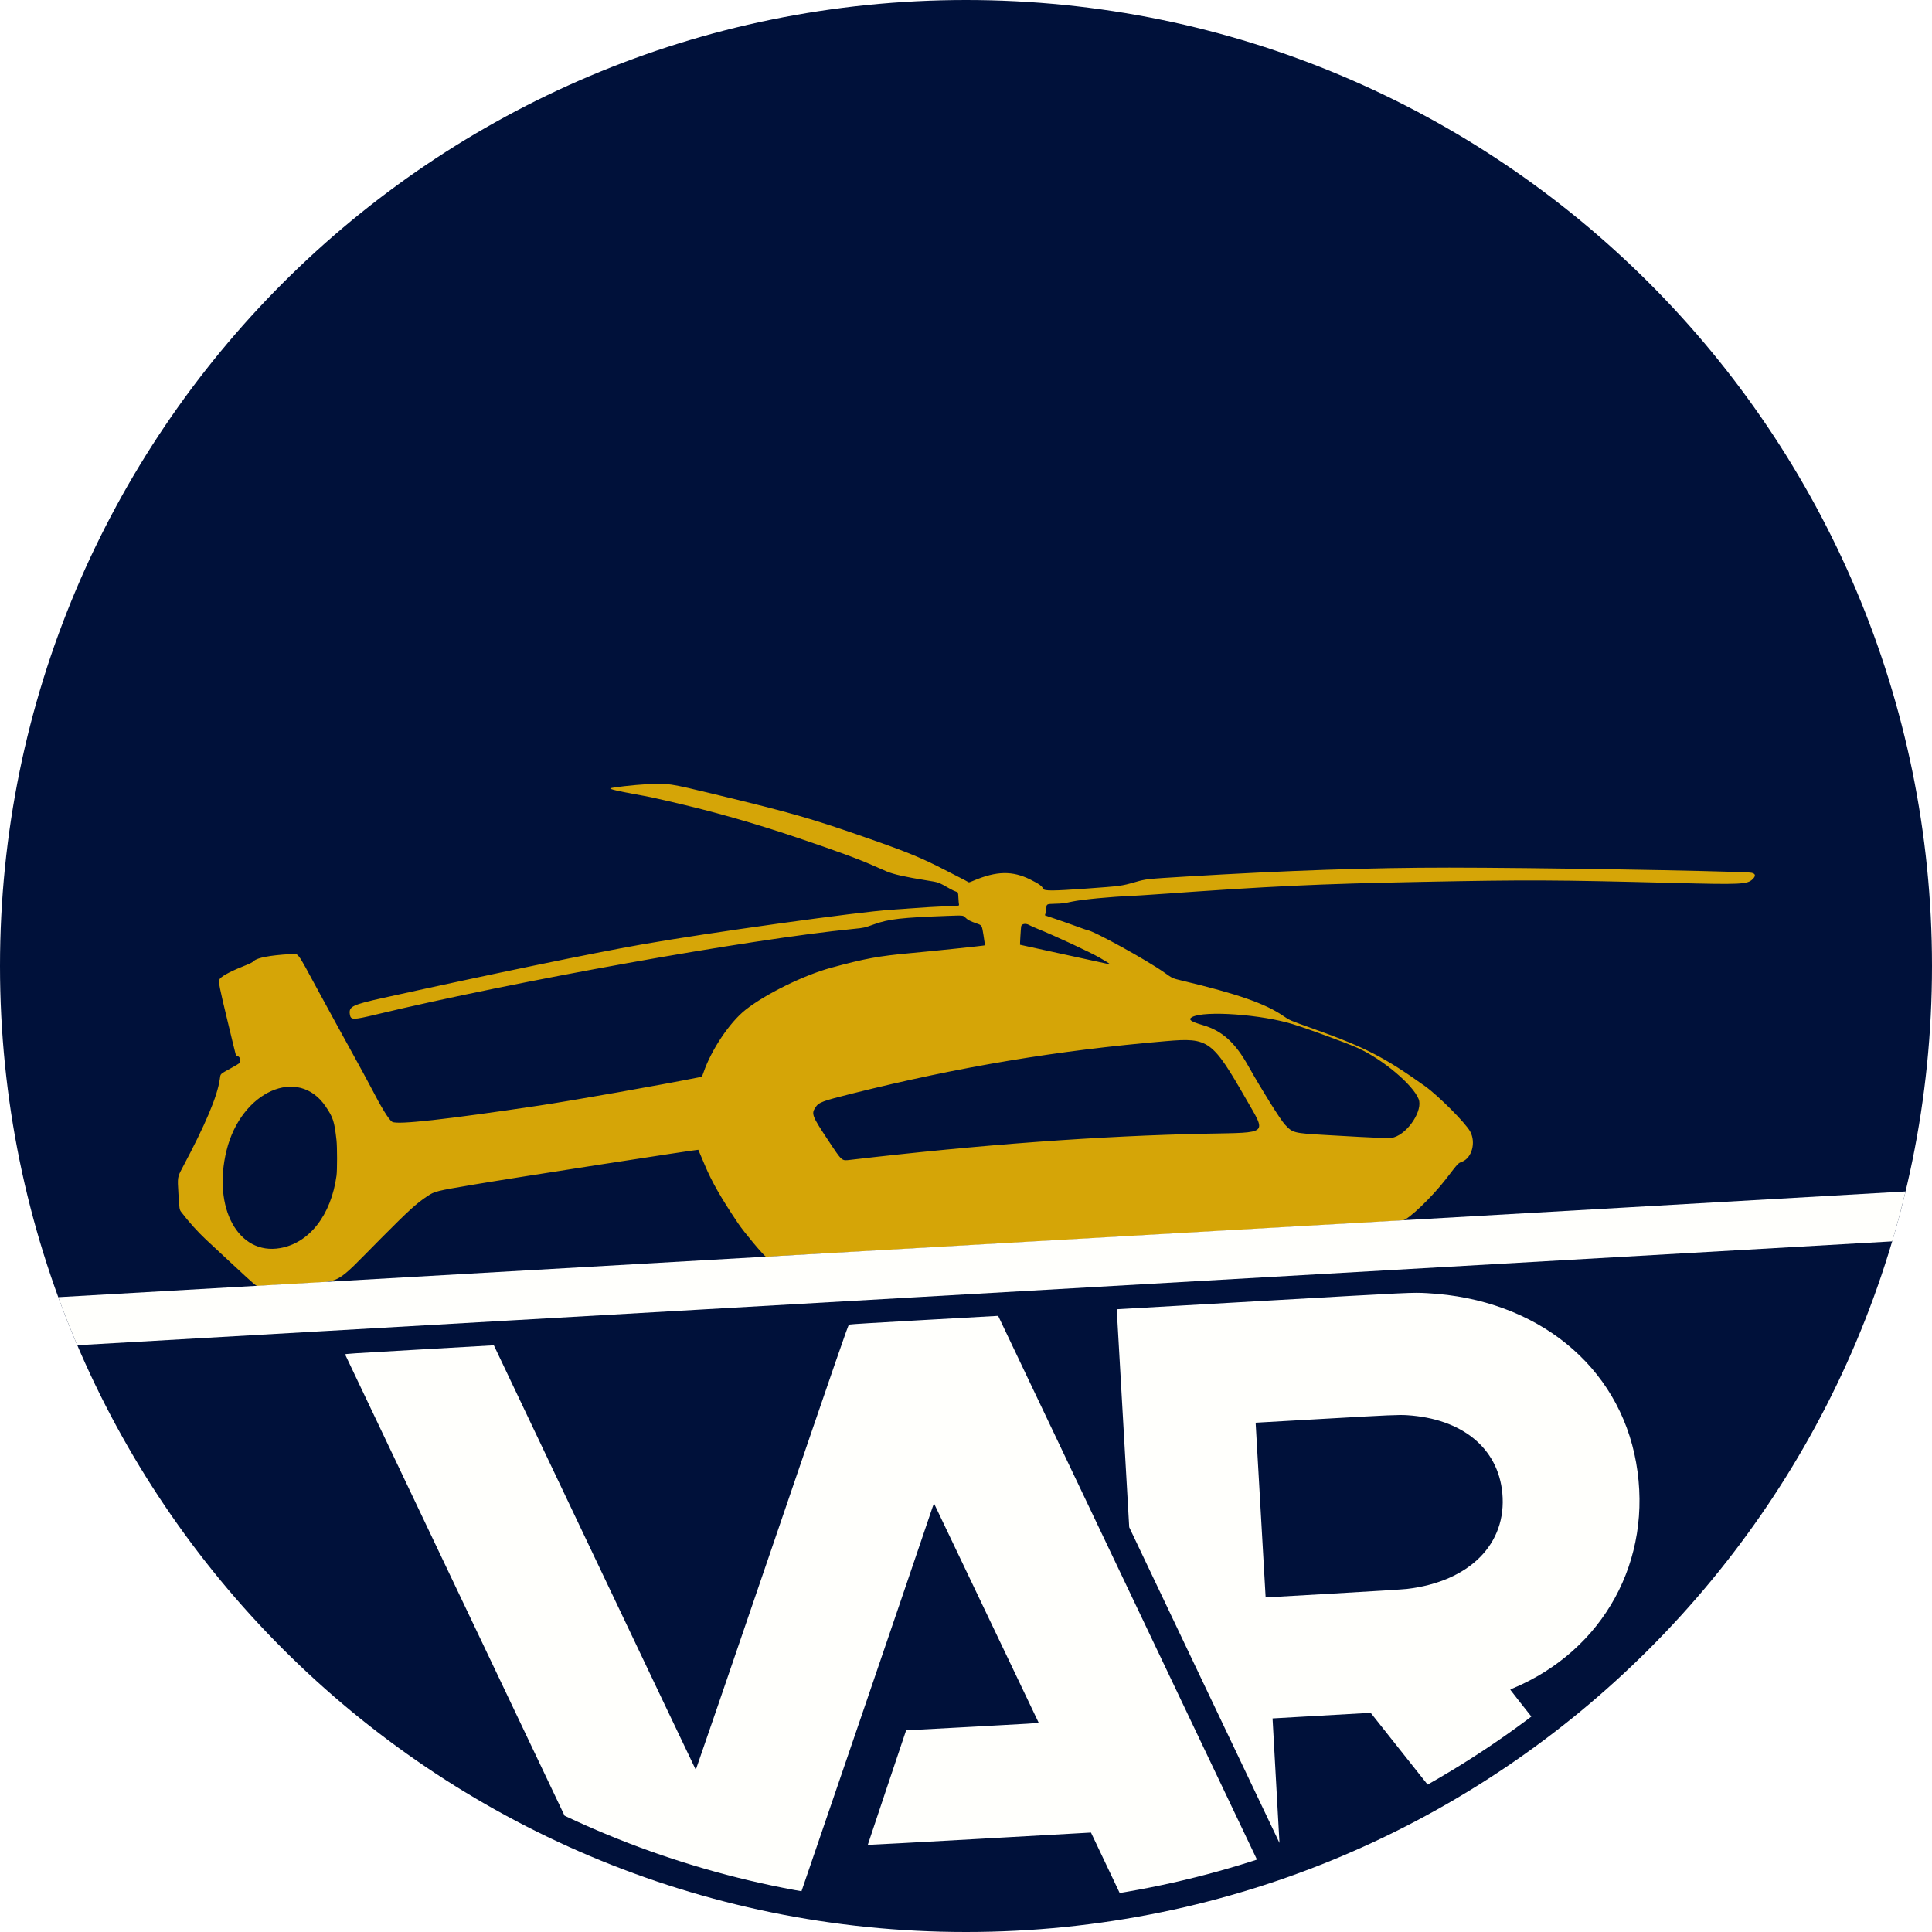
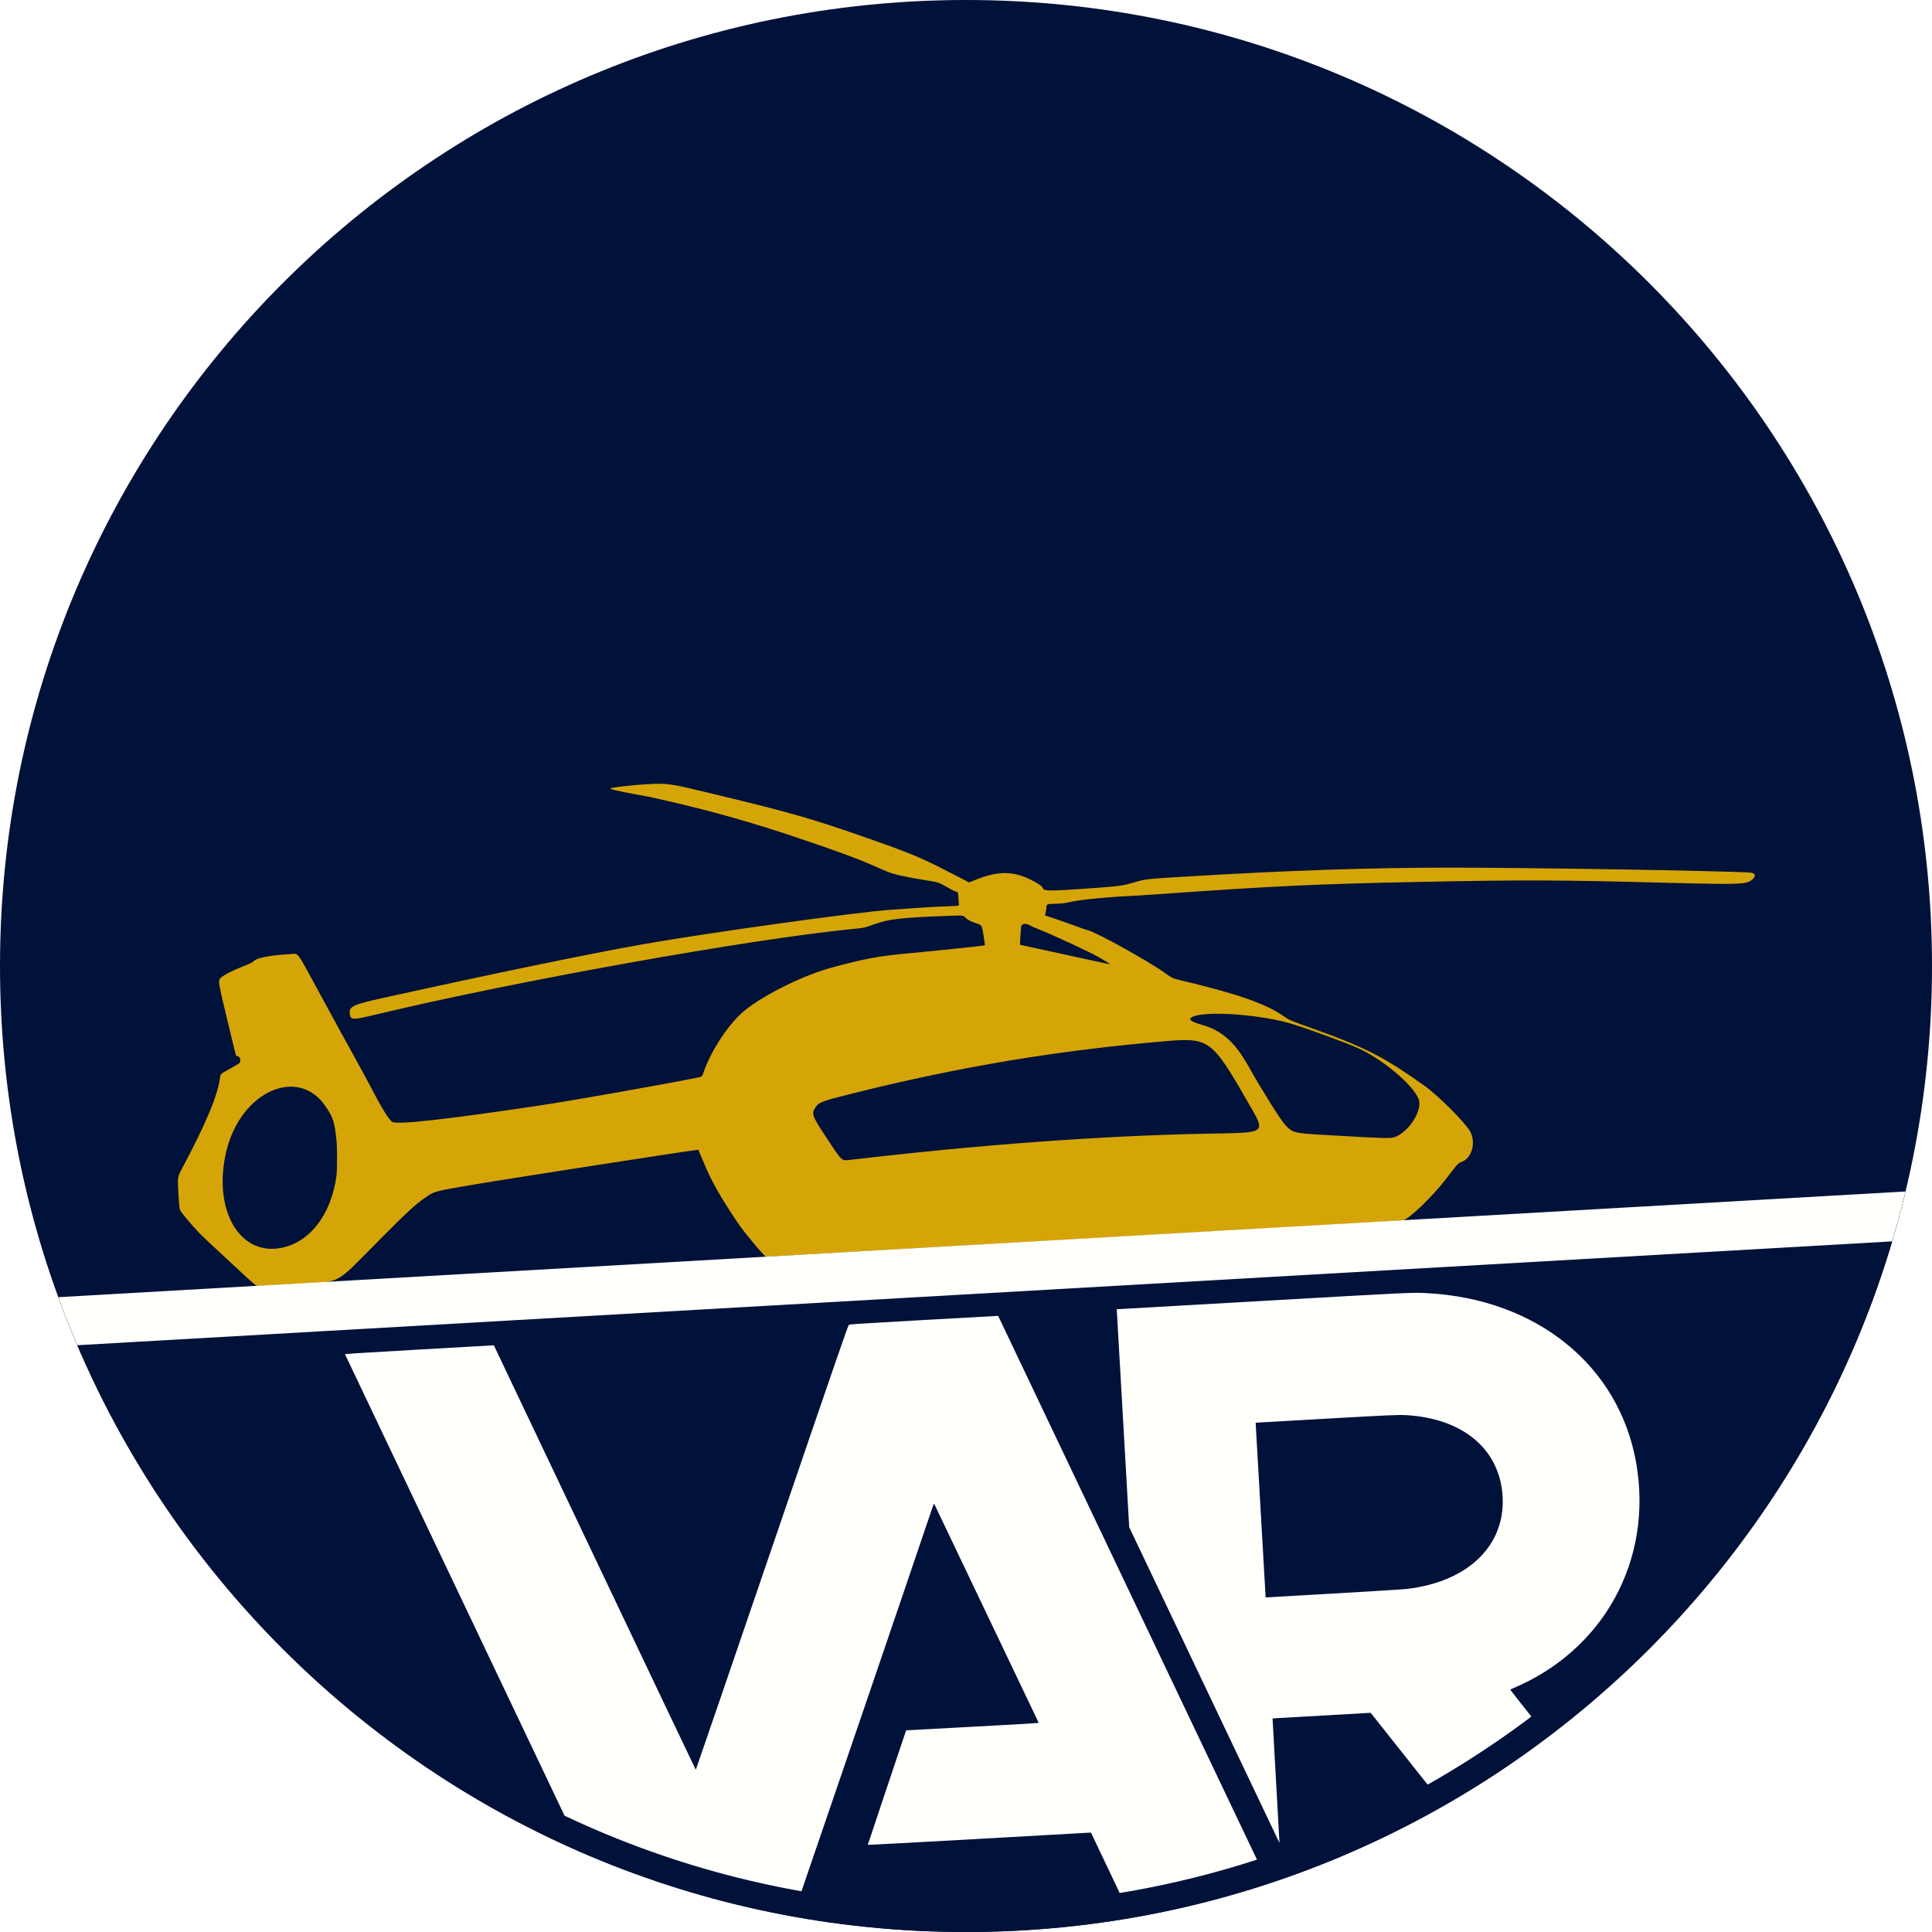
<svg xmlns="http://www.w3.org/2000/svg" viewBox="0 0 512 512" width="512" height="512">
  <defs>
-     <clipPath id="p9">
+     <clipPath id="e8">
      <circle cx="256" cy="256" r="256" />
    </clipPath>
  </defs>
-   <g clip-path="url(#p9)">
+   <g clip-path="url(#e8)">
    <circle cx="256" cy="256" r="256" fill="#00113A" />
+     <g transform="rotate(-3.275 256 256)">
+       <g transform="translate(0,330)">
+         <rect x="-512" y="0" width="1536" height="1024" fill="#00113A" />
+       </g>
+     </g>
    <g fill="#D5A507" transform="translate(47.00,207.72) scale(0.418)">
      <path d="M35.7 305.27C27.86 297.99 20 290.67 18.23 289.02C12.94 284.07 7.26 277.76 2.59 271.63C1.3 269.94 1.3 269.94 0.67 259.67C0.04 249.4 0.04 249.4 3.21 243.43C17.85 215.93 25.31 198.26 26.9 187.33C27.45 183.58 26.65 184.36 34.25 180.13C39.92 176.97 39.91 176.98 39.91 175.49C39.91 173.85 39.02 172.61 37.83 172.6C37.11 172.6 37.81 175.22 31.69 149.81C26.64 128.87 26.11 126.2 26.67 124.15C27.12 122.49 32.62 119.37 41.13 115.95C46.53 113.78 47.49 113.3 48.58 112.26C50.67 110.26 58.97 108.69 71.24 107.99C77.19 107.64 74.98 104.81 89.29 131.15C96.15 143.79 105.73 161.29 110.57 170.04C115.41 178.79 120.75 188.62 122.44 191.88C129.48 205.52 134.23 213.21 136.29 214.34C139.72 216.22 170.18 212.83 229.23 204.01C250.02 200.91 306.75 190.88 330.23 186.17C332.66 185.68 332.66 185.68 333.54 183.12C338.5 168.63 350.1 151.3 360.17 143.32C372.8 133.3 397.13 121.34 414.41 116.63C435.84 110.79 444.66 109.17 464.81 107.34C479.81 105.98 511.76 102.62 512.05 102.38C512.08 102.36 511.65 99.49 511.1 96.01C510.1 89.68 510.1 89.68 506.87 88.58C502.65 87.13 501 86.26 499.45 84.67C498.18 83.37 498.18 83.37 487.88 83.75C459.05 84.82 451.08 85.73 441.9 89.01C435.4 91.33 435.45 91.31 428.8 91.97C362.81 98.45 214.12 125.11 126.21 146.21C111.13 149.83 109.91 149.82 109.35 146.09C108.62 141.18 110.96 140.04 130.7 135.68C199.78 120.43 262.82 107.4 294.63 101.81C336.98 94.36 431.41 81.22 452.54 79.84C455.13 79.67 462.05 79.18 467.91 78.75C473.77 78.33 480.74 77.91 483.41 77.82C496.02 77.41 495.76 77.44 495.55 76.49C495.44 76.03 495.28 74.08 495.18 72.17C495.01 68.69 495.01 68.69 493.75 68.38C493.06 68.2 491.24 67.34 489.71 66.47C482.4 62.32 482.87 62.48 475.05 61.23C461.69 59.09 454.17 57.41 449.82 55.59C448.42 55 444.91 53.47 442.02 52.19C431.61 47.57 418.28 42.66 392.8 34.08C364.87 24.67 339.59 17.5 311.76 11.09C299.95 8.37 299.99 8.38 290.21 6.6C279.38 4.63 274.04 3.36 274.55 2.87C275.14 2.3 289.73 0.65 297.88 0.23C311.16 -0.46 311.55 -0.4 341.15 6.74C389.7 18.46 402.15 22.04 437.97 34.58C462.99 43.33 472.02 47.05 486.52 54.55C489.7 56.2 494.13 58.47 496.36 59.59C498.58 60.72 500.74 61.86 501.14 62.13C501.87 62.62 501.89 62.62 504.82 61.38C519.4 55.23 529.43 55.03 540.79 60.69C546.35 63.46 548.17 64.78 548.98 66.6C549.58 67.97 555.31 67.94 575.92 66.45C598.39 64.83 598.39 64.83 607.34 62.29C614.29 60.32 614.14 60.33 639.56 58.79C703.41 54.93 756.26 53.13 806.36 53.13C858.12 53.13 977.54 55.09 996.82 56.26C1000.43 56.48 1001.17 58.14 998.71 60.49C995.29 63.76 991.43 63.94 948.73 62.85C873.08 60.91 856.08 60.83 788.97 62.17C722.22 63.5 694.67 64.8 620.01 70.11C613.86 70.55 607 70.98 604.77 71.07C591.89 71.59 573.5 73.35 567.47 74.64C561.97 75.82 561.32 75.9 556.36 76.04C551.11 76.19 551.11 76.19 550.94 78.75C550.84 80.16 550.57 81.77 550.34 82.33C550.01 83.11 549.99 83.38 550.24 83.47C550.42 83.53 553.42 84.55 556.9 85.72C560.39 86.9 566.25 88.96 569.93 90.32C573.61 91.67 576.74 92.77 576.89 92.77C580.14 92.77 614.7 111.79 625.81 119.69C630.93 123.34 630.93 123.34 636.87 124.75C672.02 133.12 689.95 139.38 701.29 147.24C705.18 149.93 705.18 149.93 720.24 155.31C752.95 166.98 765.35 173.35 790.99 191.66C799.5 197.73 816.67 214.97 819.64 220.42C823.42 227.36 820.75 237.21 814.42 239.63C811.9 240.59 812.26 240.2 804.25 250.61C795.46 262.02 780.6 276.24 776.87 276.82C775.66 277 373.53 299.94 373.25 299.84C371.87 299.33 359.32 284.34 355.46 278.59C344.66 262.51 338.75 252.16 334.39 241.69C332.21 236.45 330.36 232.1 330.28 232.02C329.97 231.71 213.68 249.73 187.97 254.08C164.08 258.12 163.13 258.35 158.5 261.43C151.54 266.06 146.73 270.44 129.11 288.18C98.73 318.77 105.03 315.29 77.25 316.85C63.91 317.61 52.31 318.29 51.48 318.37C49.96 318.52 49.96 318.52 35.7 305.27ZM65.16 294.35C83.73 291.12 97.51 273.39 100.91 248.38C101.38 244.97 101.37 230.17 100.9 226C99.56 213.99 98.8 211.61 94.02 204.55C76.64 178.83 40.43 194.92 31.18 232.47C22.2 268.91 38.7 298.96 65.16 294.35ZM426.51 238.42C508.82 228.76 585.47 223.14 652.64 221.81C692.24 221.03 690.56 222.48 677.71 200.11C656.08 162.43 653.86 160.82 626.75 163.14C557.73 169.02 495.94 179.34 427.86 196.36C408.78 201.13 406.7 201.91 404.56 205.13C401.84 209.25 402.31 210.47 412.79 226.27C421.54 239.45 421.09 239.05 426.51 238.42ZM771.34 224.12C780.47 221.3 789.76 206.88 786.96 199.86C783.31 190.7 764.16 174.62 748.38 167.48C741.64 164.43 718.63 155.97 707.64 152.51C687.74 146.23 651.12 143.59 643.34 147.88C640.63 149.37 642.43 150.74 649.96 152.91C662.3 156.47 670.56 163.87 679.03 178.98C687.23 193.6 699.29 212.89 702.16 215.99C707.1 221.32 707.66 221.47 727.59 222.62C764.71 224.76 768.81 224.9 771.34 224.12ZM591.15 114.24C591.15 114.08 588 112.11 584.82 110.28C578.3 106.55 556.35 96.34 545.07 91.8C543.08 91 540.82 89.97 540.03 89.52C537.82 88.26 535.19 88.74 534.96 90.44C534.72 92.22 534.14 101.92 534.27 102.04C534.33 102.09 541.55 103.67 550.3 105.55C559.05 107.43 571.61 110.17 578.21 111.63C589.8 114.19 591.15 114.47 591.15 114.24Z" fill-rule="evenodd" />
    </g>
    <g transform="translate(256,330) rotate(-3.275)">
      <rect x="-614.4" y="0" width="1228.8" height="13" fill="#FFFFFC" />
    </g>
    <g transform="rotate(-3.275 256 256)">
      <defs>
-         <clipPath id="wc8">
+         <clipPath id="wc9">
          <circle cx="256" cy="256" r="249.00" />
        </clipPath>
      </defs>
-       <g clip-path="url(#wc8)">
+       <g clip-path="url(#wc9)">
        <g fill="#FFFFFC" transform="translate(85.82,349.00) scale(0.34037)">
          <path d="M289.74 479.69C249.1 462.82 211.02 441.92 174.82 416.64C167.25 411.34 167.25 411.34 166.37 409.23C162.93 400.93 0.18 1.51 0.07 1.11C-0.06 0.62 2.84 0.59 58.01 0.59L116.09 0.59L185.06 170.03C222.99 263.22 254.1 339.51 254.19 339.56C254.28 339.61 285.4 263.37 323.34 170.12C384.28 20.39 392.41 0.59 392.96 0.59C393.29 0.59 393.7 0.46 393.87 0.29C394.06 0.1 413.57 0.02 451.79 0.07L509.42 0.15L544.76 86.85C564.2 134.53 608.31 242.75 642.78 327.34C677.26 411.92 705.52 481.23 705.59 481.35C705.67 481.47 679.54 481.57 647.54 481.57L589.35 481.57L573.97 443.75L558.58 405.93L471.57 405.85C423.71 405.81 384.55 405.68 384.54 405.56C384.54 405.44 392.39 385.74 402 361.78L419.45 318.23L471.2 318.41C515.7 318.56 522.93 318.53 522.79 318.17C522.7 317.94 506.67 278.74 487.17 231.05C467.67 183.37 451.59 144.02 451.43 143.62C451.18 142.97 450.83 143.66 448.49 149.51C443.95 160.87 401.02 266.69 388.38 297.7C381.77 313.92 368.25 347.1 358.35 371.42C348.45 395.75 334.26 430.59 326.81 448.84L313.26 482.01L304.45 482.08C295.64 482.14 295.64 482.14 289.74 479.69ZM816.71 375.56L781.33 325.28L743.07 325.27L704.81 325.27L704.73 373.84L704.66 422.41L653.27 296.34L601.89 170.27L601.89 85.28L601.89 0.29L714.76 0.3C833.83 0.3 832.21 0.29 844 1.6C928.95 11.07 989.75 66.44 998.79 142.58C1007.87 219.03 965.21 287.28 892.44 312.78C891.58 313.08 890.89 313.43 890.89 313.56C890.89 313.69 899.25 325.68 909.48 340.21C925.33 362.72 928.01 366.68 927.69 367.07C925.15 370.14 900.18 391.1 887.5 400.82C876.27 409.42 854.38 424.97 852.46 425.7C852.24 425.79 838.37 406.35 816.71 375.56ZM814.95 230.6C864.01 227.69 894.92 200 893.44 160.28C892.13 125.15 865.53 100.73 822.91 95.56C816.39 94.77 809.35 94.67 758.26 94.67L704.81 94.66L704.81 162.78L704.81 230.91L757.37 230.9C789.22 230.9 811.91 230.78 814.95 230.6Z" fill-rule="evenodd" />
        </g>
      </g>
    </g>
  </g>
</svg>
